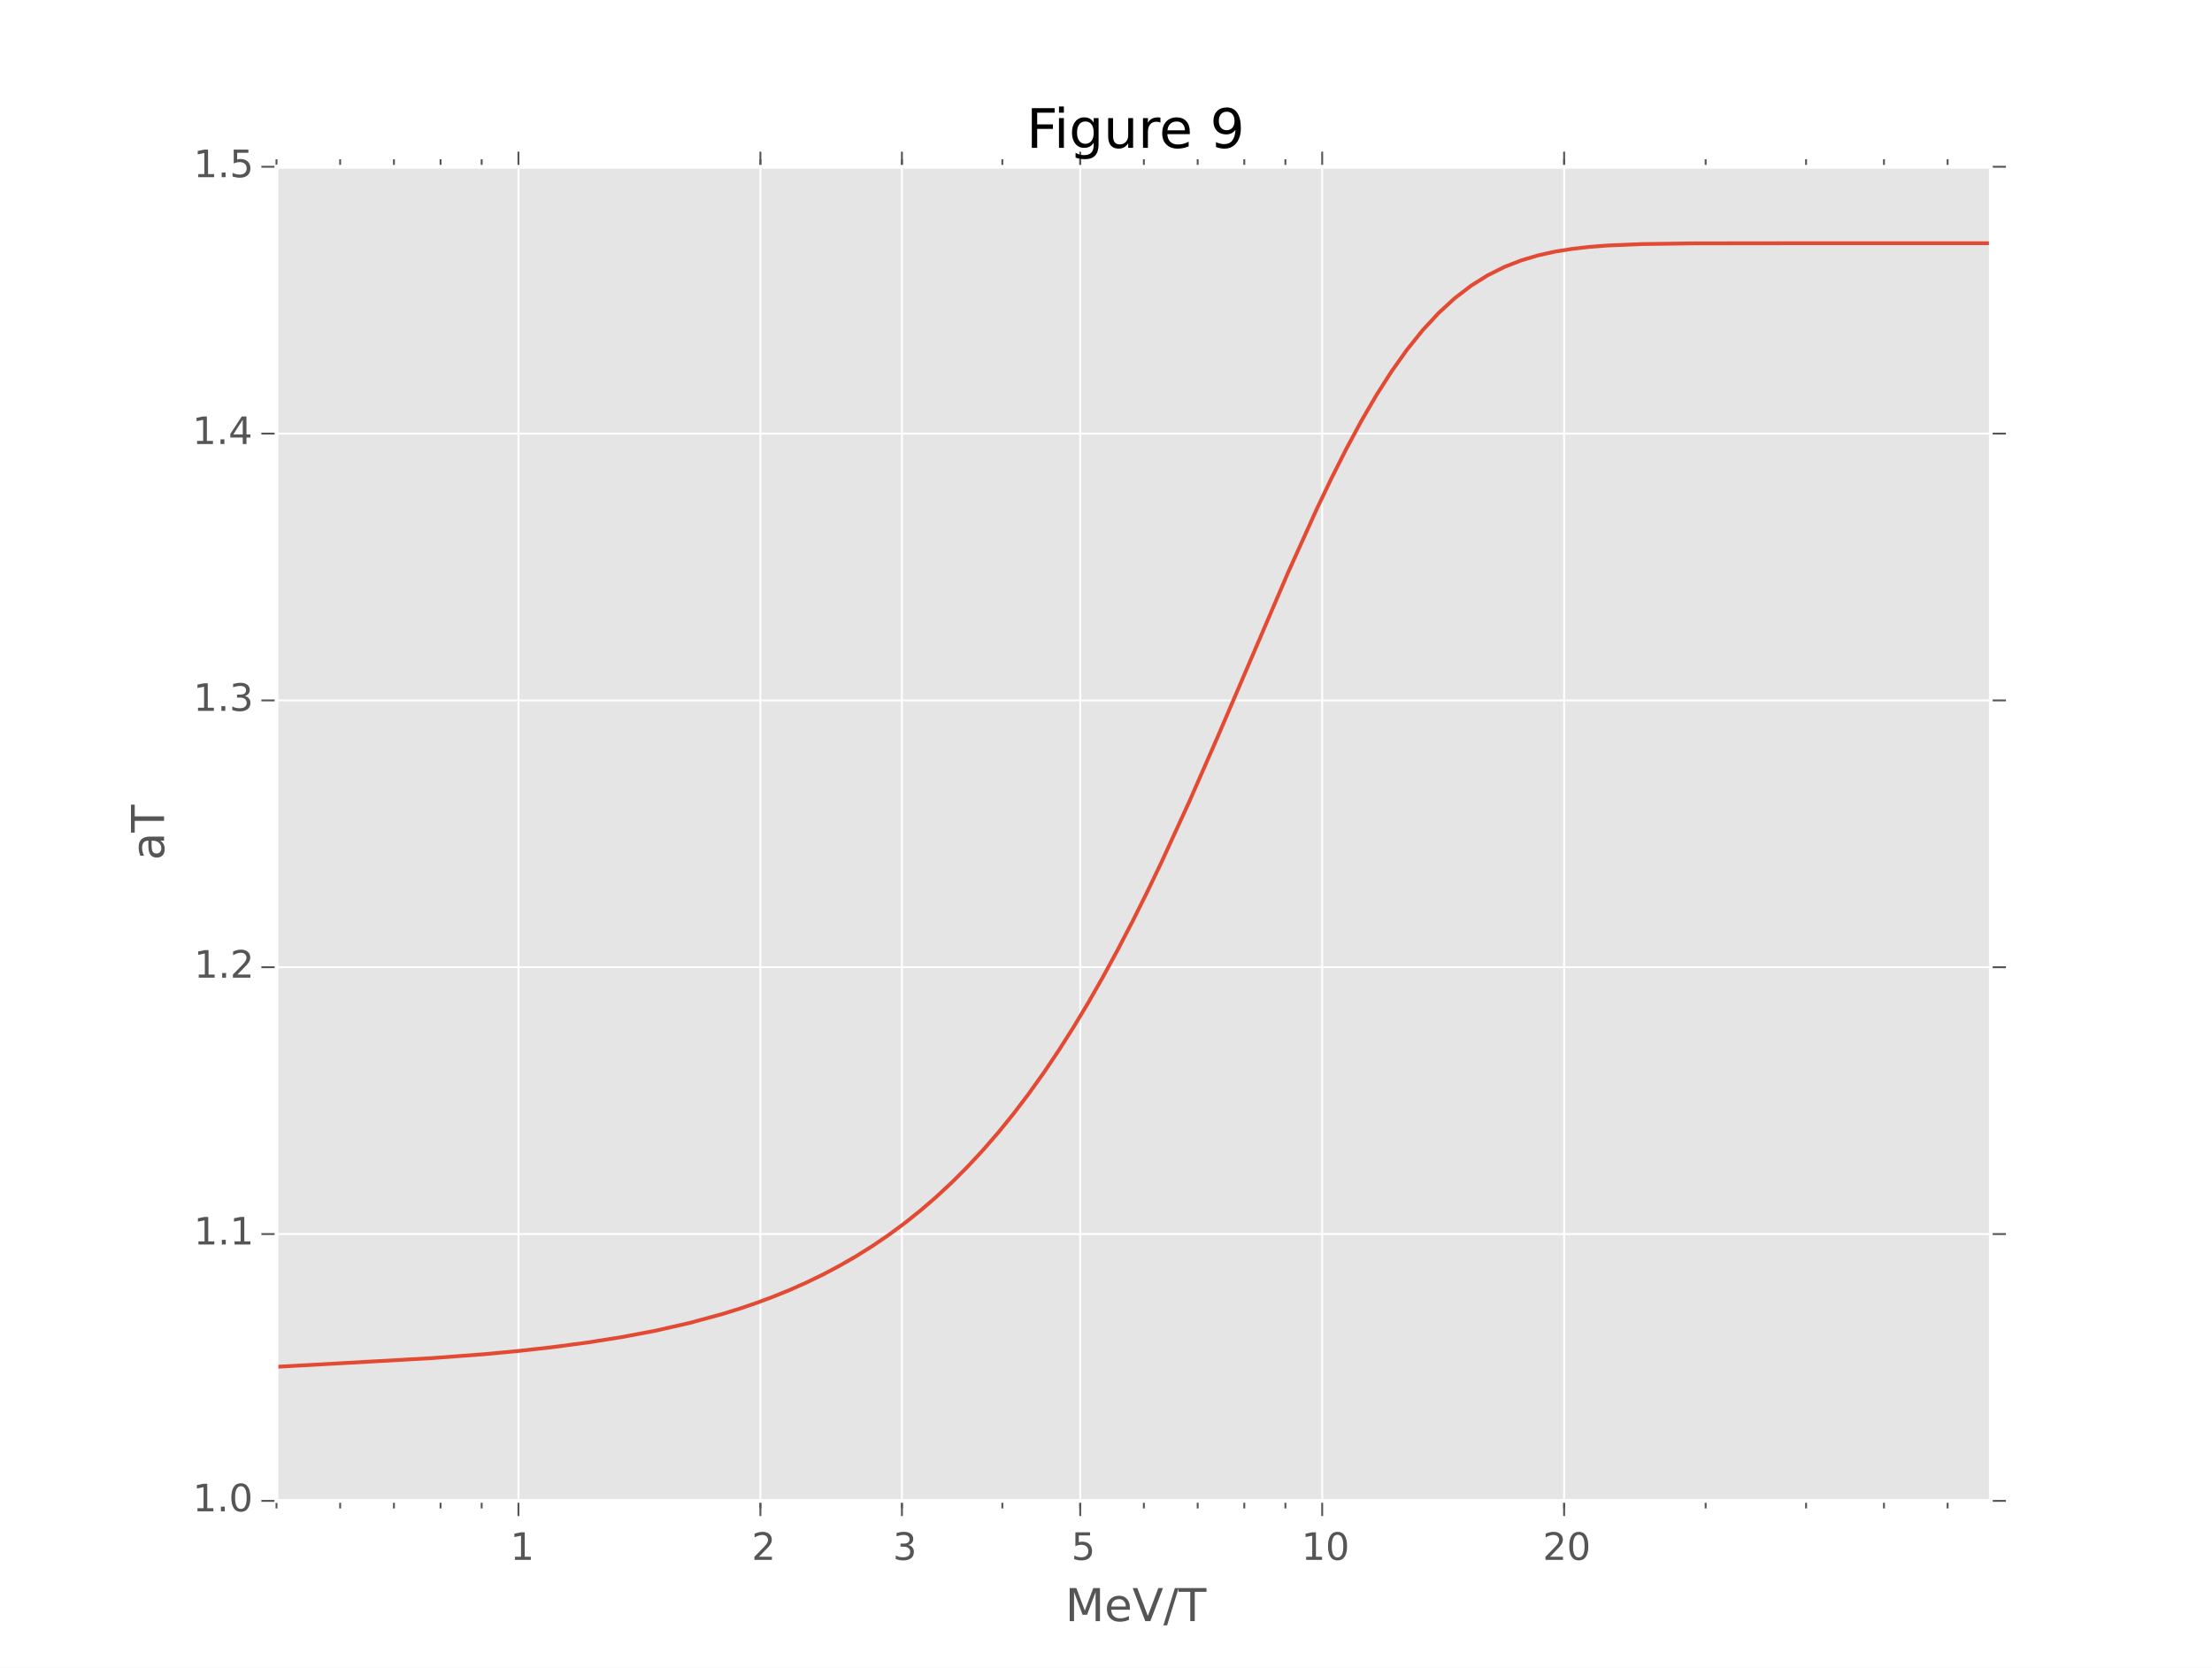
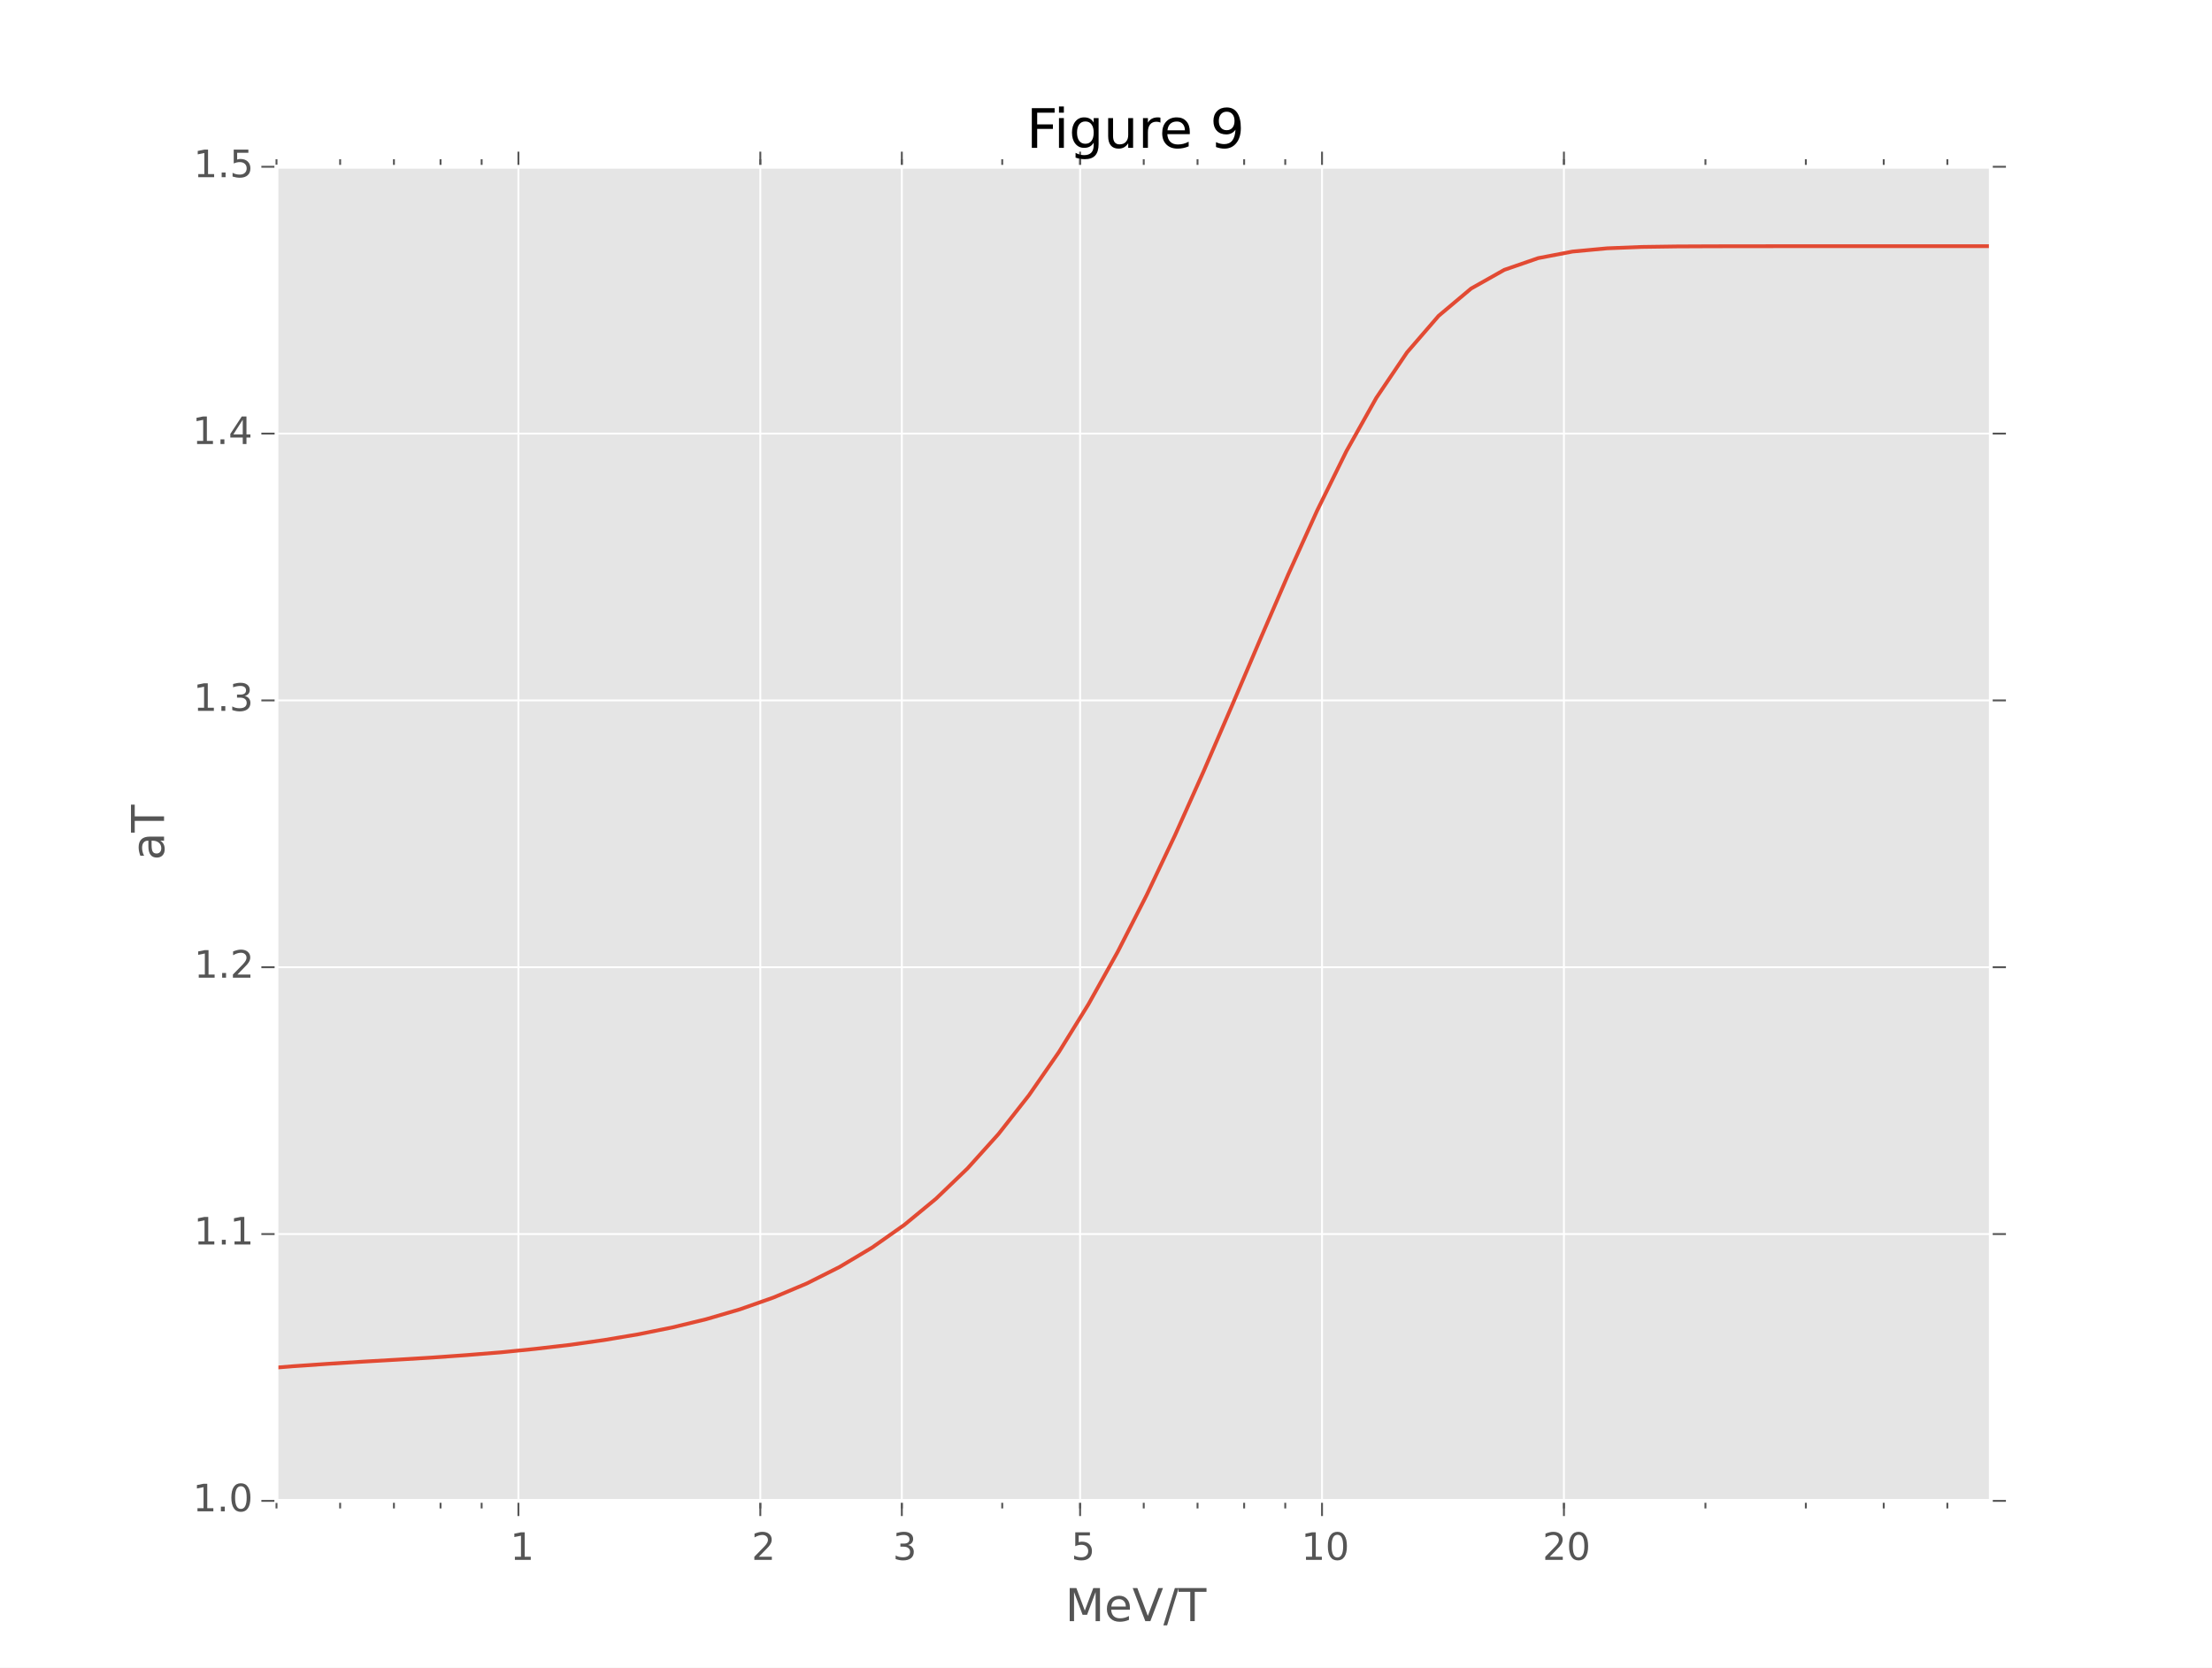
<svg xmlns="http://www.w3.org/2000/svg" xmlns:xlink="http://www.w3.org/1999/xlink" height="441pt" version="1.1" viewBox="0 0 585 441" width="585pt">
  <defs>
    <style type="text/css">
*{stroke-linecap:butt;stroke-linejoin:round;}
  </style>
  </defs>
  <g id="figure_1">
    <g id="patch_1">
      <path d=" M0 441 L585 441 L585 0 L0 0 z " style="fill:#ffffff;" />
    </g>
    <g id="axes_1">
      <g id="patch_2">
        <path d=" M73.125 396.9 L526.5 396.9 L526.5 44.1 L73.125 44.1 z " style="fill:#e5e5e5;" />
      </g>
      <g id="matplotlib.axis_1">
        <g id="xtick_1">
          <g id="line2d_1">
-             <path clip-path="url(#p5873ec822d)" d=" M137.112 396.9 L137.112 44.1" style="fill:none;stroke:#ffffff;stroke-linecap:square;stroke-width:0.5;" />
+             <path clip-path="url(#p5873ec822d)" d=" M137.102 396.9 L137.102 44.1" style="fill:none;stroke:#ffffff;stroke-linecap:square;stroke-width:0.5;" />
          </g>
          <g id="line2d_2">
            <defs>
              <path d=" M0 0 L0 4" id="m64c3aef5f4" style="stroke:#555555;stroke-width:0.5;" />
            </defs>
            <g>
-               <use style="fill:#555555;stroke:#555555;stroke-width:0.5;" x="137.112" xlink:href="#m64c3aef5f4" y="396.9" />
+               <use style="fill:#555555;stroke:#555555;stroke-width:0.5;" x="137.102" xlink:href="#m64c3aef5f4" y="396.9" />
            </g>
          </g>
          <g id="line2d_3">
            <defs>
              <path d=" M0 0 L0 -4" id="m91191bb255" style="stroke:#555555;stroke-width:0.5;" />
            </defs>
            <g>
-               <use style="fill:#555555;stroke:#555555;stroke-width:0.5;" x="137.112" xlink:href="#m91191bb255" y="44.1" />
+               <use style="fill:#555555;stroke:#555555;stroke-width:0.5;" x="137.102" xlink:href="#m91191bb255" y="44.1" />
            </g>
          </g>
          <g id="text_1">
            <defs>
              <path d=" M12.406 8.297 L28.516 8.297 L28.516 63.922 L10.984 60.406 L10.984 69.391 L28.422 72.906 L38.281 72.906 L38.281 8.297 L54.391 8.297 L54.391 0 L12.406 0 z " id="BitstreamVeraSans-Roman-31" />
            </defs>
-             <g style="fill:#555555;" transform="translate(134.9418 412.4984)scale(0.1 -0.1)">
+             <g style="fill:#555555;" transform="translate(134.932 412.4984)scale(0.1 -0.1)">
              <use xlink:href="#BitstreamVeraSans-Roman-31" />
            </g>
          </g>
        </g>
        <g id="xtick_2">
          <g id="line2d_4">
-             <path clip-path="url(#p5873ec822d)" d=" M201.099 396.9 L201.099 44.1" style="fill:none;stroke:#ffffff;stroke-linecap:square;stroke-width:0.5;" />
+             <path clip-path="url(#p5873ec822d)" d=" M201.08 396.9 L201.08 44.1" style="fill:none;stroke:#ffffff;stroke-linecap:square;stroke-width:0.5;" />
          </g>
          <g id="line2d_5">
            <g>
-               <use style="fill:#555555;stroke:#555555;stroke-width:0.5;" x="201.099" xlink:href="#m64c3aef5f4" y="396.9" />
+               <use style="fill:#555555;stroke:#555555;stroke-width:0.5;" x="201.08" xlink:href="#m64c3aef5f4" y="396.9" />
            </g>
          </g>
          <g id="line2d_6">
            <g>
-               <use style="fill:#555555;stroke:#555555;stroke-width:0.5;" x="201.099" xlink:href="#m91191bb255" y="44.1" />
+               <use style="fill:#555555;stroke:#555555;stroke-width:0.5;" x="201.08" xlink:href="#m91191bb255" y="44.1" />
            </g>
          </g>
          <g id="text_2">
            <defs>
              <path d=" M19.188 8.297 L53.609 8.297 L53.609 0 L7.328 0 L7.328 8.297 Q12.938 14.109 22.625 23.891 Q32.328 33.688 34.812 36.531 Q39.547 41.844 41.422 45.531 Q43.312 49.219 43.312 52.781 Q43.312 58.594 39.234 62.25 Q35.156 65.922 28.609 65.922 Q23.969 65.922 18.812 64.312 Q13.672 62.703 7.812 59.422 L7.812 69.391 Q13.766 71.781 18.938 73 Q24.125 74.219 28.422 74.219 Q39.75 74.219 46.484 68.547 Q53.219 62.891 53.219 53.422 Q53.219 48.922 51.531 44.891 Q49.859 40.875 45.406 35.406 Q44.188 33.984 37.641 27.219 Q31.109 20.453 19.188 8.297" id="BitstreamVeraSans-Roman-32" />
            </defs>
-             <g style="fill:#555555;" transform="translate(198.7852 412.4984)scale(0.1 -0.1)">
+             <g style="fill:#555555;" transform="translate(198.7656 412.4984)scale(0.1 -0.1)">
              <use xlink:href="#BitstreamVeraSans-Roman-32" />
            </g>
          </g>
        </g>
        <g id="xtick_3">
          <g id="line2d_7">
-             <path clip-path="url(#p5873ec822d)" d=" M238.529 396.9 L238.529 44.1" style="fill:none;stroke:#ffffff;stroke-linecap:square;stroke-width:0.5;" />
+             <path clip-path="url(#p5873ec822d)" d=" M238.504 396.9 L238.504 44.1" style="fill:none;stroke:#ffffff;stroke-linecap:square;stroke-width:0.5;" />
          </g>
          <g id="line2d_8">
            <g>
-               <use style="fill:#555555;stroke:#555555;stroke-width:0.5;" x="238.529" xlink:href="#m64c3aef5f4" y="396.9" />
+               <use style="fill:#555555;stroke:#555555;stroke-width:0.5;" x="238.504" xlink:href="#m64c3aef5f4" y="396.9" />
            </g>
          </g>
          <g id="line2d_9">
            <g>
-               <use style="fill:#555555;stroke:#555555;stroke-width:0.5;" x="238.529" xlink:href="#m91191bb255" y="44.1" />
+               <use style="fill:#555555;stroke:#555555;stroke-width:0.5;" x="238.504" xlink:href="#m91191bb255" y="44.1" />
            </g>
          </g>
          <g id="text_3">
            <defs>
              <path d=" M40.578 39.312 Q47.656 37.797 51.625 33 Q55.609 28.219 55.609 21.188 Q55.609 10.406 48.188 4.484 Q40.766 -1.422 27.094 -1.422 Q22.516 -1.422 17.656 -0.516 Q12.797 0.391 7.625 2.203 L7.625 11.719 Q11.719 9.328 16.594 8.109 Q21.484 6.891 26.812 6.891 Q36.078 6.891 40.938 10.547 Q45.797 14.203 45.797 21.188 Q45.797 27.641 41.281 31.266 Q36.766 34.906 28.719 34.906 L20.219 34.906 L20.219 43.016 L29.109 43.016 Q36.375 43.016 40.234 45.922 Q44.094 48.828 44.094 54.297 Q44.094 59.906 40.109 62.906 Q36.141 65.922 28.719 65.922 Q24.656 65.922 20.016 65.031 Q15.375 64.156 9.812 62.312 L9.812 71.094 Q15.438 72.656 20.344 73.438 Q25.25 74.219 29.594 74.219 Q40.828 74.219 47.359 69.109 Q53.906 64.016 53.906 55.328 Q53.906 49.266 50.438 45.094 Q46.969 40.922 40.578 39.312" id="BitstreamVeraSans-Roman-33" />
            </defs>
-             <g style="fill:#555555;" transform="translate(236.1301 412.4984)scale(0.1 -0.1)">
+             <g style="fill:#555555;" transform="translate(236.1047 412.4984)scale(0.1 -0.1)">
              <use xlink:href="#BitstreamVeraSans-Roman-33" />
            </g>
          </g>
        </g>
        <g id="xtick_4">
          <g id="line2d_10">
-             <path clip-path="url(#p5873ec822d)" d=" M285.686 396.9 L285.686 44.1" style="fill:none;stroke:#ffffff;stroke-linecap:square;stroke-width:0.5;" />
+             <path clip-path="url(#p5873ec822d)" d=" M285.653 396.9 L285.653 44.1" style="fill:none;stroke:#ffffff;stroke-linecap:square;stroke-width:0.5;" />
          </g>
          <g id="line2d_11">
            <g>
-               <use style="fill:#555555;stroke:#555555;stroke-width:0.5;" x="285.686" xlink:href="#m64c3aef5f4" y="396.9" />
+               <use style="fill:#555555;stroke:#555555;stroke-width:0.5;" x="285.653" xlink:href="#m64c3aef5f4" y="396.9" />
            </g>
          </g>
          <g id="line2d_12">
            <g>
-               <use style="fill:#555555;stroke:#555555;stroke-width:0.5;" x="285.686" xlink:href="#m91191bb255" y="44.1" />
+               <use style="fill:#555555;stroke:#555555;stroke-width:0.5;" x="285.653" xlink:href="#m91191bb255" y="44.1" />
            </g>
          </g>
          <g id="text_4">
            <defs>
              <path d=" M10.797 72.906 L49.516 72.906 L49.516 64.594 L19.828 64.594 L19.828 46.734 Q21.969 47.469 24.109 47.828 Q26.266 48.188 28.422 48.188 Q40.625 48.188 47.75 41.5 Q54.891 34.812 54.891 23.391 Q54.891 11.625 47.562 5.094 Q40.234 -1.422 26.906 -1.422 Q22.312 -1.422 17.547 -0.641 Q12.797 0.141 7.719 1.703 L7.719 11.625 Q12.109 9.234 16.797 8.062 Q21.484 6.891 26.703 6.891 Q35.156 6.891 40.078 11.328 Q45.016 15.766 45.016 23.391 Q45.016 31 40.078 35.438 Q35.156 39.891 26.703 39.891 Q22.75 39.891 18.812 39.016 Q14.891 38.141 10.797 36.281 z " id="BitstreamVeraSans-Roman-35" />
            </defs>
-             <g style="fill:#555555;" transform="translate(283.327 412.4984)scale(0.1 -0.1)">
+             <g style="fill:#555555;" transform="translate(283.2945 412.4984)scale(0.1 -0.1)">
              <use xlink:href="#BitstreamVeraSans-Roman-35" />
            </g>
          </g>
        </g>
        <g id="xtick_5">
          <g id="line2d_13">
-             <path clip-path="url(#p5873ec822d)" d=" M349.673 396.9 L349.673 44.1" style="fill:none;stroke:#ffffff;stroke-linecap:square;stroke-width:0.5;" />
+             <path clip-path="url(#p5873ec822d)" d=" M349.63 396.9 L349.63 44.1" style="fill:none;stroke:#ffffff;stroke-linecap:square;stroke-width:0.5;" />
          </g>
          <g id="line2d_14">
            <g>
-               <use style="fill:#555555;stroke:#555555;stroke-width:0.5;" x="349.673" xlink:href="#m64c3aef5f4" y="396.9" />
+               <use style="fill:#555555;stroke:#555555;stroke-width:0.5;" x="349.63" xlink:href="#m64c3aef5f4" y="396.9" />
            </g>
          </g>
          <g id="line2d_15">
            <g>
-               <use style="fill:#555555;stroke:#555555;stroke-width:0.5;" x="349.673" xlink:href="#m91191bb255" y="44.1" />
+               <use style="fill:#555555;stroke:#555555;stroke-width:0.5;" x="349.63" xlink:href="#m91191bb255" y="44.1" />
            </g>
          </g>
          <g id="text_5">
            <defs>
              <path d=" M31.781 66.406 Q24.172 66.406 20.328 58.906 Q16.5 51.422 16.5 36.375 Q16.5 21.391 20.328 13.891 Q24.172 6.391 31.781 6.391 Q39.453 6.391 43.281 13.891 Q47.125 21.391 47.125 36.375 Q47.125 51.422 43.281 58.906 Q39.453 66.406 31.781 66.406 M31.781 74.219 Q44.047 74.219 50.516 64.516 Q56.984 54.828 56.984 36.375 Q56.984 17.969 50.516 8.266 Q44.047 -1.422 31.781 -1.422 Q19.531 -1.422 13.062 8.266 Q6.594 17.969 6.594 36.375 Q6.594 54.828 13.062 64.516 Q19.531 74.219 31.781 74.219" id="BitstreamVeraSans-Roman-30" />
            </defs>
-             <g style="fill:#555555;" transform="translate(344.1915 412.4984)scale(0.1 -0.1)">
+             <g style="fill:#555555;" transform="translate(344.1491 412.4984)scale(0.1 -0.1)">
              <use xlink:href="#BitstreamVeraSans-Roman-31" />
              <use x="63.623" xlink:href="#BitstreamVeraSans-Roman-30" />
            </g>
          </g>
        </g>
        <g id="xtick_6">
          <g id="line2d_16">
-             <path clip-path="url(#p5873ec822d)" d=" M413.66 396.9 L413.66 44.1" style="fill:none;stroke:#ffffff;stroke-linecap:square;stroke-width:0.5;" />
+             <path clip-path="url(#p5873ec822d)" d=" M413.608 396.9 L413.608 44.1" style="fill:none;stroke:#ffffff;stroke-linecap:square;stroke-width:0.5;" />
          </g>
          <g id="line2d_17">
            <g>
-               <use style="fill:#555555;stroke:#555555;stroke-width:0.5;" x="413.66" xlink:href="#m64c3aef5f4" y="396.9" />
+               <use style="fill:#555555;stroke:#555555;stroke-width:0.5;" x="413.608" xlink:href="#m64c3aef5f4" y="396.9" />
            </g>
          </g>
          <g id="line2d_18">
            <g>
-               <use style="fill:#555555;stroke:#555555;stroke-width:0.5;" x="413.66" xlink:href="#m91191bb255" y="44.1" />
+               <use style="fill:#555555;stroke:#555555;stroke-width:0.5;" x="413.608" xlink:href="#m91191bb255" y="44.1" />
            </g>
          </g>
          <g id="text_6">
-             <g style="fill:#555555;" transform="translate(407.9958 412.4984)scale(0.1 -0.1)">
+             <g style="fill:#555555;" transform="translate(407.9436 412.4984)scale(0.1 -0.1)">
              <use xlink:href="#BitstreamVeraSans-Roman-32" />
              <use x="63.623" xlink:href="#BitstreamVeraSans-Roman-30" />
            </g>
          </g>
        </g>
        <g id="xtick_7">
          <g id="line2d_19">
            <defs>
              <path d=" M0 0 L0 2" id="m7c1be8cc89" style="stroke:#555555;stroke-width:0.5;" />
            </defs>
            <g>
              <use style="fill:#555555;stroke:#555555;stroke-width:0.5;" x="73.125" xlink:href="#m7c1be8cc89" y="396.9" />
            </g>
          </g>
          <g id="line2d_20">
            <defs>
              <path d=" M0 0 L0 -2" id="m590dc32cdf" style="stroke:#555555;stroke-width:0.5;" />
            </defs>
            <g>
              <use style="fill:#555555;stroke:#555555;stroke-width:0.5;" x="73.125" xlink:href="#m590dc32cdf" y="44.1" />
            </g>
          </g>
        </g>
        <g id="xtick_8">
          <g id="line2d_21">
            <g>
-               <use style="fill:#555555;stroke:#555555;stroke-width:0.5;" x="89.956" xlink:href="#m7c1be8cc89" y="396.9" />
+               <use style="fill:#555555;stroke:#555555;stroke-width:0.5;" x="89.953" xlink:href="#m7c1be8cc89" y="396.9" />
            </g>
          </g>
          <g id="line2d_22">
            <g>
-               <use style="fill:#555555;stroke:#555555;stroke-width:0.5;" x="89.956" xlink:href="#m590dc32cdf" y="44.1" />
+               <use style="fill:#555555;stroke:#555555;stroke-width:0.5;" x="89.953" xlink:href="#m590dc32cdf" y="44.1" />
            </g>
          </g>
        </g>
        <g id="xtick_9">
          <g id="line2d_23">
            <g>
-               <use style="fill:#555555;stroke:#555555;stroke-width:0.5;" x="104.186" xlink:href="#m7c1be8cc89" y="396.9" />
+               <use style="fill:#555555;stroke:#555555;stroke-width:0.5;" x="104.181" xlink:href="#m7c1be8cc89" y="396.9" />
            </g>
          </g>
          <g id="line2d_24">
            <g>
-               <use style="fill:#555555;stroke:#555555;stroke-width:0.5;" x="104.186" xlink:href="#m590dc32cdf" y="44.1" />
+               <use style="fill:#555555;stroke:#555555;stroke-width:0.5;" x="104.181" xlink:href="#m590dc32cdf" y="44.1" />
            </g>
          </g>
        </g>
        <g id="xtick_10">
          <g id="line2d_25">
            <g>
-               <use style="fill:#555555;stroke:#555555;stroke-width:0.5;" x="116.513" xlink:href="#m7c1be8cc89" y="396.9" />
+               <use style="fill:#555555;stroke:#555555;stroke-width:0.5;" x="116.506" xlink:href="#m7c1be8cc89" y="396.9" />
            </g>
          </g>
          <g id="line2d_26">
            <g>
-               <use style="fill:#555555;stroke:#555555;stroke-width:0.5;" x="116.513" xlink:href="#m590dc32cdf" y="44.1" />
+               <use style="fill:#555555;stroke:#555555;stroke-width:0.5;" x="116.506" xlink:href="#m590dc32cdf" y="44.1" />
            </g>
          </g>
        </g>
        <g id="xtick_11">
          <g id="line2d_27">
            <g>
-               <use style="fill:#555555;stroke:#555555;stroke-width:0.5;" x="127.386" xlink:href="#m7c1be8cc89" y="396.9" />
+               <use style="fill:#555555;stroke:#555555;stroke-width:0.5;" x="127.378" xlink:href="#m7c1be8cc89" y="396.9" />
            </g>
          </g>
          <g id="line2d_28">
            <g>
-               <use style="fill:#555555;stroke:#555555;stroke-width:0.5;" x="127.386" xlink:href="#m590dc32cdf" y="44.1" />
+               <use style="fill:#555555;stroke:#555555;stroke-width:0.5;" x="127.378" xlink:href="#m590dc32cdf" y="44.1" />
            </g>
          </g>
        </g>
        <g id="xtick_12">
          <g id="line2d_29">
            <g>
-               <use style="fill:#555555;stroke:#555555;stroke-width:0.5;" x="201.099" xlink:href="#m7c1be8cc89" y="396.9" />
+               <use style="fill:#555555;stroke:#555555;stroke-width:0.5;" x="201.08" xlink:href="#m7c1be8cc89" y="396.9" />
            </g>
          </g>
          <g id="line2d_30">
            <g>
-               <use style="fill:#555555;stroke:#555555;stroke-width:0.5;" x="201.099" xlink:href="#m590dc32cdf" y="44.1" />
+               <use style="fill:#555555;stroke:#555555;stroke-width:0.5;" x="201.08" xlink:href="#m590dc32cdf" y="44.1" />
            </g>
          </g>
        </g>
        <g id="xtick_13">
          <g id="line2d_31">
            <g>
-               <use style="fill:#555555;stroke:#555555;stroke-width:0.5;" x="238.529" xlink:href="#m7c1be8cc89" y="396.9" />
+               <use style="fill:#555555;stroke:#555555;stroke-width:0.5;" x="238.504" xlink:href="#m7c1be8cc89" y="396.9" />
            </g>
          </g>
          <g id="line2d_32">
            <g>
-               <use style="fill:#555555;stroke:#555555;stroke-width:0.5;" x="238.529" xlink:href="#m590dc32cdf" y="44.1" />
+               <use style="fill:#555555;stroke:#555555;stroke-width:0.5;" x="238.504" xlink:href="#m590dc32cdf" y="44.1" />
            </g>
          </g>
        </g>
        <g id="xtick_14">
          <g id="line2d_33">
            <g>
-               <use style="fill:#555555;stroke:#555555;stroke-width:0.5;" x="265.086" xlink:href="#m7c1be8cc89" y="396.9" />
+               <use style="fill:#555555;stroke:#555555;stroke-width:0.5;" x="265.057" xlink:href="#m7c1be8cc89" y="396.9" />
            </g>
          </g>
          <g id="line2d_34">
            <g>
-               <use style="fill:#555555;stroke:#555555;stroke-width:0.5;" x="265.086" xlink:href="#m590dc32cdf" y="44.1" />
+               <use style="fill:#555555;stroke:#555555;stroke-width:0.5;" x="265.057" xlink:href="#m590dc32cdf" y="44.1" />
            </g>
          </g>
        </g>
        <g id="xtick_15">
          <g id="line2d_35">
            <g>
-               <use style="fill:#555555;stroke:#555555;stroke-width:0.5;" x="285.686" xlink:href="#m7c1be8cc89" y="396.9" />
+               <use style="fill:#555555;stroke:#555555;stroke-width:0.5;" x="285.653" xlink:href="#m7c1be8cc89" y="396.9" />
            </g>
          </g>
          <g id="line2d_36">
            <g>
-               <use style="fill:#555555;stroke:#555555;stroke-width:0.5;" x="285.686" xlink:href="#m590dc32cdf" y="44.1" />
+               <use style="fill:#555555;stroke:#555555;stroke-width:0.5;" x="285.653" xlink:href="#m590dc32cdf" y="44.1" />
            </g>
          </g>
        </g>
        <g id="xtick_16">
          <g id="line2d_37">
            <g>
-               <use style="fill:#555555;stroke:#555555;stroke-width:0.5;" x="302.516" xlink:href="#m7c1be8cc89" y="396.9" />
+               <use style="fill:#555555;stroke:#555555;stroke-width:0.5;" x="302.481" xlink:href="#m7c1be8cc89" y="396.9" />
            </g>
          </g>
          <g id="line2d_38">
            <g>
-               <use style="fill:#555555;stroke:#555555;stroke-width:0.5;" x="302.516" xlink:href="#m590dc32cdf" y="44.1" />
+               <use style="fill:#555555;stroke:#555555;stroke-width:0.5;" x="302.481" xlink:href="#m590dc32cdf" y="44.1" />
            </g>
          </g>
        </g>
        <g id="xtick_17">
          <g id="line2d_39">
            <g>
-               <use style="fill:#555555;stroke:#555555;stroke-width:0.5;" x="316.747" xlink:href="#m7c1be8cc89" y="396.9" />
+               <use style="fill:#555555;stroke:#555555;stroke-width:0.5;" x="316.709" xlink:href="#m7c1be8cc89" y="396.9" />
            </g>
          </g>
          <g id="line2d_40">
            <g>
-               <use style="fill:#555555;stroke:#555555;stroke-width:0.5;" x="316.747" xlink:href="#m590dc32cdf" y="44.1" />
+               <use style="fill:#555555;stroke:#555555;stroke-width:0.5;" x="316.709" xlink:href="#m590dc32cdf" y="44.1" />
            </g>
          </g>
        </g>
        <g id="xtick_18">
          <g id="line2d_41">
            <g>
-               <use style="fill:#555555;stroke:#555555;stroke-width:0.5;" x="329.073" xlink:href="#m7c1be8cc89" y="396.9" />
+               <use style="fill:#555555;stroke:#555555;stroke-width:0.5;" x="329.034" xlink:href="#m7c1be8cc89" y="396.9" />
            </g>
          </g>
          <g id="line2d_42">
            <g>
-               <use style="fill:#555555;stroke:#555555;stroke-width:0.5;" x="329.073" xlink:href="#m590dc32cdf" y="44.1" />
+               <use style="fill:#555555;stroke:#555555;stroke-width:0.5;" x="329.034" xlink:href="#m590dc32cdf" y="44.1" />
            </g>
          </g>
        </g>
        <g id="xtick_19">
          <g id="line2d_43">
            <g>
-               <use style="fill:#555555;stroke:#555555;stroke-width:0.5;" x="339.946" xlink:href="#m7c1be8cc89" y="396.9" />
+               <use style="fill:#555555;stroke:#555555;stroke-width:0.5;" x="339.906" xlink:href="#m7c1be8cc89" y="396.9" />
            </g>
          </g>
          <g id="line2d_44">
            <g>
-               <use style="fill:#555555;stroke:#555555;stroke-width:0.5;" x="339.946" xlink:href="#m590dc32cdf" y="44.1" />
+               <use style="fill:#555555;stroke:#555555;stroke-width:0.5;" x="339.906" xlink:href="#m590dc32cdf" y="44.1" />
            </g>
          </g>
        </g>
        <g id="xtick_20">
          <g id="line2d_45">
            <g>
-               <use style="fill:#555555;stroke:#555555;stroke-width:0.5;" x="413.66" xlink:href="#m7c1be8cc89" y="396.9" />
+               <use style="fill:#555555;stroke:#555555;stroke-width:0.5;" x="413.608" xlink:href="#m7c1be8cc89" y="396.9" />
            </g>
          </g>
          <g id="line2d_46">
            <g>
-               <use style="fill:#555555;stroke:#555555;stroke-width:0.5;" x="413.66" xlink:href="#m590dc32cdf" y="44.1" />
+               <use style="fill:#555555;stroke:#555555;stroke-width:0.5;" x="413.608" xlink:href="#m590dc32cdf" y="44.1" />
            </g>
          </g>
        </g>
        <g id="xtick_21">
          <g id="line2d_47">
            <g>
-               <use style="fill:#555555;stroke:#555555;stroke-width:0.5;" x="451.09" xlink:href="#m7c1be8cc89" y="396.9" />
+               <use style="fill:#555555;stroke:#555555;stroke-width:0.5;" x="451.032" xlink:href="#m7c1be8cc89" y="396.9" />
            </g>
          </g>
          <g id="line2d_48">
            <g>
-               <use style="fill:#555555;stroke:#555555;stroke-width:0.5;" x="451.09" xlink:href="#m590dc32cdf" y="44.1" />
+               <use style="fill:#555555;stroke:#555555;stroke-width:0.5;" x="451.032" xlink:href="#m590dc32cdf" y="44.1" />
            </g>
          </g>
        </g>
        <g id="xtick_22">
          <g id="line2d_49">
            <g>
-               <use style="fill:#555555;stroke:#555555;stroke-width:0.5;" x="477.647" xlink:href="#m7c1be8cc89" y="396.9" />
+               <use style="fill:#555555;stroke:#555555;stroke-width:0.5;" x="477.585" xlink:href="#m7c1be8cc89" y="396.9" />
            </g>
          </g>
          <g id="line2d_50">
            <g>
-               <use style="fill:#555555;stroke:#555555;stroke-width:0.5;" x="477.647" xlink:href="#m590dc32cdf" y="44.1" />
+               <use style="fill:#555555;stroke:#555555;stroke-width:0.5;" x="477.585" xlink:href="#m590dc32cdf" y="44.1" />
            </g>
          </g>
        </g>
        <g id="xtick_23">
          <g id="line2d_51">
            <g>
-               <use style="fill:#555555;stroke:#555555;stroke-width:0.5;" x="498.246" xlink:href="#m7c1be8cc89" y="396.9" />
+               <use style="fill:#555555;stroke:#555555;stroke-width:0.5;" x="498.181" xlink:href="#m7c1be8cc89" y="396.9" />
            </g>
          </g>
          <g id="line2d_52">
            <g>
-               <use style="fill:#555555;stroke:#555555;stroke-width:0.5;" x="498.246" xlink:href="#m590dc32cdf" y="44.1" />
+               <use style="fill:#555555;stroke:#555555;stroke-width:0.5;" x="498.181" xlink:href="#m590dc32cdf" y="44.1" />
            </g>
          </g>
        </g>
        <g id="xtick_24">
          <g id="line2d_53">
            <g>
-               <use style="fill:#555555;stroke:#555555;stroke-width:0.5;" x="515.077" xlink:href="#m7c1be8cc89" y="396.9" />
+               <use style="fill:#555555;stroke:#555555;stroke-width:0.5;" x="515.009" xlink:href="#m7c1be8cc89" y="396.9" />
            </g>
          </g>
          <g id="line2d_54">
            <g>
-               <use style="fill:#555555;stroke:#555555;stroke-width:0.5;" x="515.077" xlink:href="#m590dc32cdf" y="44.1" />
+               <use style="fill:#555555;stroke:#555555;stroke-width:0.5;" x="515.009" xlink:href="#m590dc32cdf" y="44.1" />
            </g>
          </g>
        </g>
        <g id="text_7">
          <defs>
            <path d=" M56.203 29.594 L56.203 25.203 L14.891 25.203 Q15.484 15.922 20.484 11.062 Q25.484 6.203 34.422 6.203 Q39.594 6.203 44.453 7.469 Q49.312 8.734 54.109 11.281 L54.109 2.781 Q49.266 0.734 44.188 -0.344 Q39.109 -1.422 33.891 -1.422 Q20.797 -1.422 13.156 6.188 Q5.516 13.812 5.516 26.812 Q5.516 40.234 12.766 48.109 Q20.016 56 32.328 56 Q43.359 56 49.781 48.891 Q56.203 41.797 56.203 29.594 M47.219 32.234 Q47.125 39.594 43.094 43.984 Q39.062 48.391 32.422 48.391 Q24.906 48.391 20.391 44.141 Q15.875 39.891 15.188 32.172 z " id="BitstreamVeraSans-Roman-65" />
            <path d=" M9.812 72.906 L24.516 72.906 L43.109 23.297 L61.812 72.906 L76.516 72.906 L76.516 0 L66.891 0 L66.891 64.016 L48.094 14.016 L38.188 14.016 L19.391 64.016 L19.391 0 L9.812 0 z " id="BitstreamVeraSans-Roman-4d" />
            <path d=" M-0.297 72.906 L61.375 72.906 L61.375 64.594 L35.5 64.594 L35.5 0 L25.594 0 L25.594 64.594 L-0.297 64.594 z " id="BitstreamVeraSans-Roman-54" />
            <path d=" M28.609 0 L0.781 72.906 L11.078 72.906 L34.188 11.531 L57.328 72.906 L67.578 72.906 L39.797 0 z " id="BitstreamVeraSans-Roman-56" />
            <path d=" M25.391 72.906 L33.688 72.906 L8.297 -9.281 L0 -9.281 z " id="BitstreamVeraSans-Roman-2f" />
          </defs>
          <g style="fill:#555555;" transform="translate(281.7244 428.6963)scale(0.12 -0.12)">
            <use xlink:href="#BitstreamVeraSans-Roman-4d" />
            <use x="86.279" xlink:href="#BitstreamVeraSans-Roman-65" />
            <use x="147.803" xlink:href="#BitstreamVeraSans-Roman-56" />
            <use x="216.211" xlink:href="#BitstreamVeraSans-Roman-2f" />
            <use x="249.902" xlink:href="#BitstreamVeraSans-Roman-54" />
          </g>
        </g>
      </g>
      <g id="matplotlib.axis_2">
        <g id="ytick_1">
          <g id="line2d_55">
            <path clip-path="url(#p5873ec822d)" d=" M73.125 396.9 L526.5 396.9" style="fill:none;stroke:#ffffff;stroke-linecap:square;stroke-width:0.5;" />
          </g>
          <g id="line2d_56">
            <defs>
              <path d=" M0 0 L-4 0" id="mf591f037a3" style="stroke:#555555;stroke-width:0.5;" />
            </defs>
            <g>
              <use style="fill:#555555;stroke:#555555;stroke-width:0.5;" x="73.125" xlink:href="#mf591f037a3" y="396.9" />
            </g>
          </g>
          <g id="line2d_57">
            <defs>
              <path d=" M0 0 L4 0" id="m9430d3eee0" style="stroke:#555555;stroke-width:0.5;" />
            </defs>
            <g>
              <use style="fill:#555555;stroke:#555555;stroke-width:0.5;" x="526.5" xlink:href="#m9430d3eee0" y="396.9" />
            </g>
          </g>
          <g id="text_8">
            <defs>
              <path d=" M10.688 12.406 L21 12.406 L21 0 L10.688 0 z " id="BitstreamVeraSans-Roman-2e" />
            </defs>
            <g style="fill:#555555;" transform="translate(50.98438 399.6594)scale(0.1 -0.1)">
              <use xlink:href="#BitstreamVeraSans-Roman-31" />
              <use x="63.623" xlink:href="#BitstreamVeraSans-Roman-2e" />
              <use x="95.41" xlink:href="#BitstreamVeraSans-Roman-30" />
            </g>
          </g>
        </g>
        <g id="ytick_2">
          <g id="line2d_58">
            <path clip-path="url(#p5873ec822d)" d=" M73.125 326.34 L526.5 326.34" style="fill:none;stroke:#ffffff;stroke-linecap:square;stroke-width:0.5;" />
          </g>
          <g id="line2d_59">
            <g>
              <use style="fill:#555555;stroke:#555555;stroke-width:0.5;" x="73.125" xlink:href="#mf591f037a3" y="326.34" />
            </g>
          </g>
          <g id="line2d_60">
            <g>
              <use style="fill:#555555;stroke:#555555;stroke-width:0.5;" x="526.5" xlink:href="#m9430d3eee0" y="326.34" />
            </g>
          </g>
          <g id="text_9">
            <g style="fill:#555555;" transform="translate(51.24375 329.0994)scale(0.1 -0.1)">
              <use xlink:href="#BitstreamVeraSans-Roman-31" />
              <use x="63.623" xlink:href="#BitstreamVeraSans-Roman-2e" />
              <use x="95.41" xlink:href="#BitstreamVeraSans-Roman-31" />
            </g>
          </g>
        </g>
        <g id="ytick_3">
          <g id="line2d_61">
            <path clip-path="url(#p5873ec822d)" d=" M73.125 255.78 L526.5 255.78" style="fill:none;stroke:#ffffff;stroke-linecap:square;stroke-width:0.5;" />
          </g>
          <g id="line2d_62">
            <g>
              <use style="fill:#555555;stroke:#555555;stroke-width:0.5;" x="73.125" xlink:href="#mf591f037a3" y="255.78" />
            </g>
          </g>
          <g id="line2d_63">
            <g>
              <use style="fill:#555555;stroke:#555555;stroke-width:0.5;" x="526.5" xlink:href="#m9430d3eee0" y="255.78" />
            </g>
          </g>
          <g id="text_10">
            <g style="fill:#555555;" transform="translate(51.32187 258.5394)scale(0.1 -0.1)">
              <use xlink:href="#BitstreamVeraSans-Roman-31" />
              <use x="63.623" xlink:href="#BitstreamVeraSans-Roman-2e" />
              <use x="95.41" xlink:href="#BitstreamVeraSans-Roman-32" />
            </g>
          </g>
        </g>
        <g id="ytick_4">
          <g id="line2d_64">
            <path clip-path="url(#p5873ec822d)" d=" M73.125 185.22 L526.5 185.22" style="fill:none;stroke:#ffffff;stroke-linecap:square;stroke-width:0.5;" />
          </g>
          <g id="line2d_65">
            <g>
              <use style="fill:#555555;stroke:#555555;stroke-width:0.5;" x="73.125" xlink:href="#mf591f037a3" y="185.22" />
            </g>
          </g>
          <g id="line2d_66">
            <g>
              <use style="fill:#555555;stroke:#555555;stroke-width:0.5;" x="526.5" xlink:href="#m9430d3eee0" y="185.22" />
            </g>
          </g>
          <g id="text_11">
            <g style="fill:#555555;" transform="translate(51.12188 187.9794)scale(0.1 -0.1)">
              <use xlink:href="#BitstreamVeraSans-Roman-31" />
              <use x="63.623" xlink:href="#BitstreamVeraSans-Roman-2e" />
              <use x="95.41" xlink:href="#BitstreamVeraSans-Roman-33" />
            </g>
          </g>
        </g>
        <g id="ytick_5">
          <g id="line2d_67">
            <path clip-path="url(#p5873ec822d)" d=" M73.125 114.66 L526.5 114.66" style="fill:none;stroke:#ffffff;stroke-linecap:square;stroke-width:0.5;" />
          </g>
          <g id="line2d_68">
            <g>
              <use style="fill:#555555;stroke:#555555;stroke-width:0.5;" x="73.125" xlink:href="#mf591f037a3" y="114.66" />
            </g>
          </g>
          <g id="line2d_69">
            <g>
              <use style="fill:#555555;stroke:#555555;stroke-width:0.5;" x="526.5" xlink:href="#m9430d3eee0" y="114.66" />
            </g>
          </g>
          <g id="text_12">
            <defs>
              <path d=" M37.797 64.312 L12.891 25.391 L37.797 25.391 z  M35.203 72.906 L47.609 72.906 L47.609 25.391 L58.016 25.391 L58.016 17.188 L47.609 17.188 L47.609 0 L37.797 0 L37.797 17.188 L4.891 17.188 L4.891 26.703 z " id="BitstreamVeraSans-Roman-34" />
            </defs>
            <g style="fill:#555555;" transform="translate(50.88125 117.4194)scale(0.1 -0.1)">
              <use xlink:href="#BitstreamVeraSans-Roman-31" />
              <use x="63.623" xlink:href="#BitstreamVeraSans-Roman-2e" />
              <use x="95.41" xlink:href="#BitstreamVeraSans-Roman-34" />
            </g>
          </g>
        </g>
        <g id="ytick_6">
          <g id="line2d_70">
            <path clip-path="url(#p5873ec822d)" d=" M73.125 44.1 L526.5 44.1" style="fill:none;stroke:#ffffff;stroke-linecap:square;stroke-width:0.5;" />
          </g>
          <g id="line2d_71">
            <g>
              <use style="fill:#555555;stroke:#555555;stroke-width:0.5;" x="73.125" xlink:href="#mf591f037a3" y="44.1" />
            </g>
          </g>
          <g id="line2d_72">
            <g>
              <use style="fill:#555555;stroke:#555555;stroke-width:0.5;" x="526.5" xlink:href="#m9430d3eee0" y="44.1" />
            </g>
          </g>
          <g id="text_13">
            <g style="fill:#555555;" transform="translate(51.19375 46.85938)scale(0.1 -0.1)">
              <use xlink:href="#BitstreamVeraSans-Roman-31" />
              <use x="63.623" xlink:href="#BitstreamVeraSans-Roman-2e" />
              <use x="95.41" xlink:href="#BitstreamVeraSans-Roman-35" />
            </g>
          </g>
        </g>
        <g id="text_14">
          <defs>
            <path d=" M34.281 27.484 Q23.391 27.484 19.188 25 Q14.984 22.516 14.984 16.5 Q14.984 11.719 18.141 8.906 Q21.297 6.109 26.703 6.109 Q34.188 6.109 38.703 11.406 Q43.219 16.703 43.219 25.484 L43.219 27.484 z  M52.203 31.203 L52.203 0 L43.219 0 L43.219 8.297 Q40.141 3.328 35.547 0.953 Q30.953 -1.422 24.312 -1.422 Q15.922 -1.422 10.953 3.297 Q6 8.016 6 15.922 Q6 25.141 12.172 29.828 Q18.359 34.516 30.609 34.516 L43.219 34.516 L43.219 35.406 Q43.219 41.609 39.141 45 Q35.062 48.391 27.688 48.391 Q23 48.391 18.547 47.266 Q14.109 46.141 10.016 43.891 L10.016 52.203 Q14.938 54.109 19.578 55.047 Q24.219 56 28.609 56 Q40.484 56 46.344 49.844 Q52.203 43.703 52.203 31.203" id="BitstreamVeraSans-Roman-61" />
          </defs>
          <g style="fill:#555555;" transform="translate(43.38562 227.4994)rotate(-90.0)scale(0.12 -0.12)">
            <use xlink:href="#BitstreamVeraSans-Roman-61" />
            <use x="61.279" xlink:href="#BitstreamVeraSans-Roman-54" />
          </g>
        </g>
      </g>
      <g id="line2d_73">
-         <path clip-path="url(#p5873ec822d)" d=" M-1 371.368 L0.317 370.949 L18.297 367.114 L27.342 365.628 L36.422 364.42 L45.532 363.445 L54.664 362.654 L68.393 361.703 L91.313 360.435 L114.231 359.143 L127.951 358.114 L137.076 357.256 L146.181 356.24 L155.264 355.034 L164.318 353.603 L173.339 351.895 L182.32 349.855 L191.254 347.421 L195.7 346.035 L200.132 344.524 L204.547 342.877 L208.945 341.085 L213.325 339.136 L217.685 337.019 L222.024 334.725 L226.342 332.24 L230.636 329.553 L234.906 326.654 L239.151 323.529 L243.369 320.167 L247.56 316.559 L251.722 312.693 L255.856 308.56 L259.961 304.151 L264.035 299.458 L268.08 294.473 L272.094 289.193 L276.079 283.613 L280.034 277.731 L283.96 271.547 L287.858 265.064 L291.73 258.285 L295.576 251.219 L299.399 243.876 L303.2 236.268 L306.982 228.413 L314.501 212.043 L321.98 194.977 L340.715 151.263 L348.326 134.419 L352.178 126.376 L356.068 118.673 L360.002 111.374 L363.983 104.539 L368.016 98.223 L372.105 92.473 L376.251 87.321 L380.455 82.787 L384.717 78.872 L389.035 75.561 L393.405 72.823 L397.822 70.611 L402.282 68.868 L406.778 67.529 L411.305 66.527 L415.855 65.799 L420.425 65.283 L425.009 64.929 L434.206 64.541 L448.037 64.354 L480.343 64.314 L526.5 64.313 L526.5 64.313" style="fill:none;stroke:#e24a33;stroke-linecap:square;" />
+         <path clip-path="url(#p5873ec822d)" d=" M-139.403 396.9 M-1 374.273 L5.202 373.001 L14.082 370.225 L23.089 368.46 L32.088 366.62 L41.139 365.19 L50.212 363.935 L59.313 362.905 L68.434 362.026 L77.571 361.286 L86.723 360.653 L95.882 360.083 L105.046 359.555 L114.207 359.002 L123.356 358.349 L132.495 357.611 L141.611 356.694 L150.711 355.643 L159.783 354.362 L168.826 352.841 L177.832 351.024 L186.795 348.845 L195.706 346.234 L204.556 343.119 L213.337 339.416 L222.039 335.04 L230.653 329.9 L239.169 323.902 L247.58 316.956 L255.877 308.978 L264.056 299.893 L272.115 289.643 L280.054 278.194 L287.878 265.539 L295.594 251.706 L303.218 236.765 L310.765 220.839 L318.259 204.103 L325.729 186.802 L333.206 169.25 L340.73 151.836 L348.341 135.016 L356.084 119.299 L363.999 105.199 L372.123 93.17 L380.474 83.516 L389.054 76.309 L397.839 71.358 L406.793 68.262 L415.868 66.524 L425.021 65.665 L434.219 65.3 L443.437 65.168 L452.663 65.126 L461.892 65.111 L471.121 65.104 L480.351 65.099 L489.58 65.096 L498.81 65.095 L508.04 65.094 L517.27 65.094 L526.5 65.094" style="fill:none;stroke:#e24a33;stroke-linecap:square;" />
      </g>
      <g id="patch_3">
        <path d=" M73.125 44.1 L526.5 44.1" style="fill:none;stroke:#ffffff;stroke-linecap:square;stroke-linejoin:miter;" />
      </g>
      <g id="patch_4">
        <path d=" M526.5 396.9 L526.5 44.1" style="fill:none;stroke:#ffffff;stroke-linecap:square;stroke-linejoin:miter;" />
      </g>
      <g id="patch_5">
        <path d=" M73.125 396.9 L526.5 396.9" style="fill:none;stroke:#ffffff;stroke-linecap:square;stroke-linejoin:miter;" />
      </g>
      <g id="patch_6">
        <path d=" M73.125 396.9 L73.125 44.1" style="fill:none;stroke:#ffffff;stroke-linecap:square;stroke-linejoin:miter;" />
      </g>
      <g id="text_15">
        <defs>
          <path id="BitstreamVeraSans-Roman-20" />
          <path d=" M10.984 1.516 L10.984 10.5 Q14.703 8.734 18.5 7.812 Q22.312 6.891 25.984 6.891 Q35.75 6.891 40.891 13.453 Q46.047 20.016 46.781 33.406 Q43.953 29.203 39.594 26.953 Q35.25 24.703 29.984 24.703 Q19.047 24.703 12.672 31.312 Q6.297 37.938 6.297 49.422 Q6.297 60.641 12.938 67.422 Q19.578 74.219 30.609 74.219 Q43.266 74.219 49.922 64.516 Q56.594 54.828 56.594 36.375 Q56.594 19.141 48.406 8.859 Q40.234 -1.422 26.422 -1.422 Q22.703 -1.422 18.891 -0.688 Q15.094 0.047 10.984 1.516 M30.609 32.422 Q37.25 32.422 41.125 36.953 Q45.016 41.5 45.016 49.422 Q45.016 57.281 41.125 61.844 Q37.25 66.406 30.609 66.406 Q23.969 66.406 20.094 61.844 Q16.219 57.281 16.219 49.422 Q16.219 41.5 20.094 36.953 Q23.969 32.422 30.609 32.422" id="BitstreamVeraSans-Roman-39" />
          <path d=" M9.812 72.906 L51.703 72.906 L51.703 64.594 L19.672 64.594 L19.672 43.109 L48.578 43.109 L48.578 34.812 L19.672 34.812 L19.672 0 L9.812 0 z " id="BitstreamVeraSans-Roman-46" />
          <path d=" M9.422 54.688 L18.406 54.688 L18.406 0 L9.422 0 z  M9.422 75.984 L18.406 75.984 L18.406 64.594 L9.422 64.594 z " id="BitstreamVeraSans-Roman-69" />
          <path d=" M45.406 27.984 Q45.406 37.75 41.375 43.109 Q37.359 48.484 30.078 48.484 Q22.859 48.484 18.828 43.109 Q14.797 37.75 14.797 27.984 Q14.797 18.266 18.828 12.891 Q22.859 7.516 30.078 7.516 Q37.359 7.516 41.375 12.891 Q45.406 18.266 45.406 27.984 M54.391 6.781 Q54.391 -7.172 48.188 -13.984 Q42 -20.797 29.203 -20.797 Q24.469 -20.797 20.266 -20.094 Q16.062 -19.391 12.109 -17.922 L12.109 -9.188 Q16.062 -11.328 19.922 -12.344 Q23.781 -13.375 27.781 -13.375 Q36.625 -13.375 41.016 -8.766 Q45.406 -4.156 45.406 5.172 L45.406 9.625 Q42.625 4.781 38.281 2.391 Q33.938 0 27.875 0 Q17.828 0 11.672 7.656 Q5.516 15.328 5.516 27.984 Q5.516 40.672 11.672 48.328 Q17.828 56 27.875 56 Q33.938 56 38.281 53.609 Q42.625 51.219 45.406 46.391 L45.406 54.688 L54.391 54.688 z " id="BitstreamVeraSans-Roman-67" />
          <path d=" M8.5 21.578 L8.5 54.688 L17.484 54.688 L17.484 21.922 Q17.484 14.156 20.5 10.266 Q23.531 6.391 29.594 6.391 Q36.859 6.391 41.078 11.031 Q45.312 15.672 45.312 23.688 L45.312 54.688 L54.297 54.688 L54.297 0 L45.312 0 L45.312 8.406 Q42.047 3.422 37.719 1 Q33.406 -1.422 27.688 -1.422 Q18.266 -1.422 13.375 4.438 Q8.5 10.297 8.5 21.578" id="BitstreamVeraSans-Roman-75" />
          <path d=" M41.109 46.297 Q39.594 47.172 37.812 47.578 Q36.031 48 33.891 48 Q26.266 48 22.188 43.047 Q18.109 38.094 18.109 28.812 L18.109 0 L9.078 0 L9.078 54.688 L18.109 54.688 L18.109 46.188 Q20.953 51.172 25.484 53.578 Q30.031 56 36.531 56 Q37.453 56 38.578 55.875 Q39.703 55.766 41.062 55.516 z " id="BitstreamVeraSans-Roman-72" />
        </defs>
        <g transform="translate(271.4681 39.1)scale(0.144 -0.144)">
          <use xlink:href="#BitstreamVeraSans-Roman-46" />
          <use x="50.27" xlink:href="#BitstreamVeraSans-Roman-69" />
          <use x="78.053" xlink:href="#BitstreamVeraSans-Roman-67" />
          <use x="141.529" xlink:href="#BitstreamVeraSans-Roman-75" />
          <use x="204.908" xlink:href="#BitstreamVeraSans-Roman-72" />
          <use x="243.771" xlink:href="#BitstreamVeraSans-Roman-65" />
          <use x="305.295" xlink:href="#BitstreamVeraSans-Roman-20" />
          <use x="337.082" xlink:href="#BitstreamVeraSans-Roman-39" />
        </g>
      </g>
    </g>
  </g>
  <defs>
    <clipPath id="p5873ec822d">
      <rect height="352.8" width="453.375" x="73.125" y="44.1" />
    </clipPath>
  </defs>
</svg>
